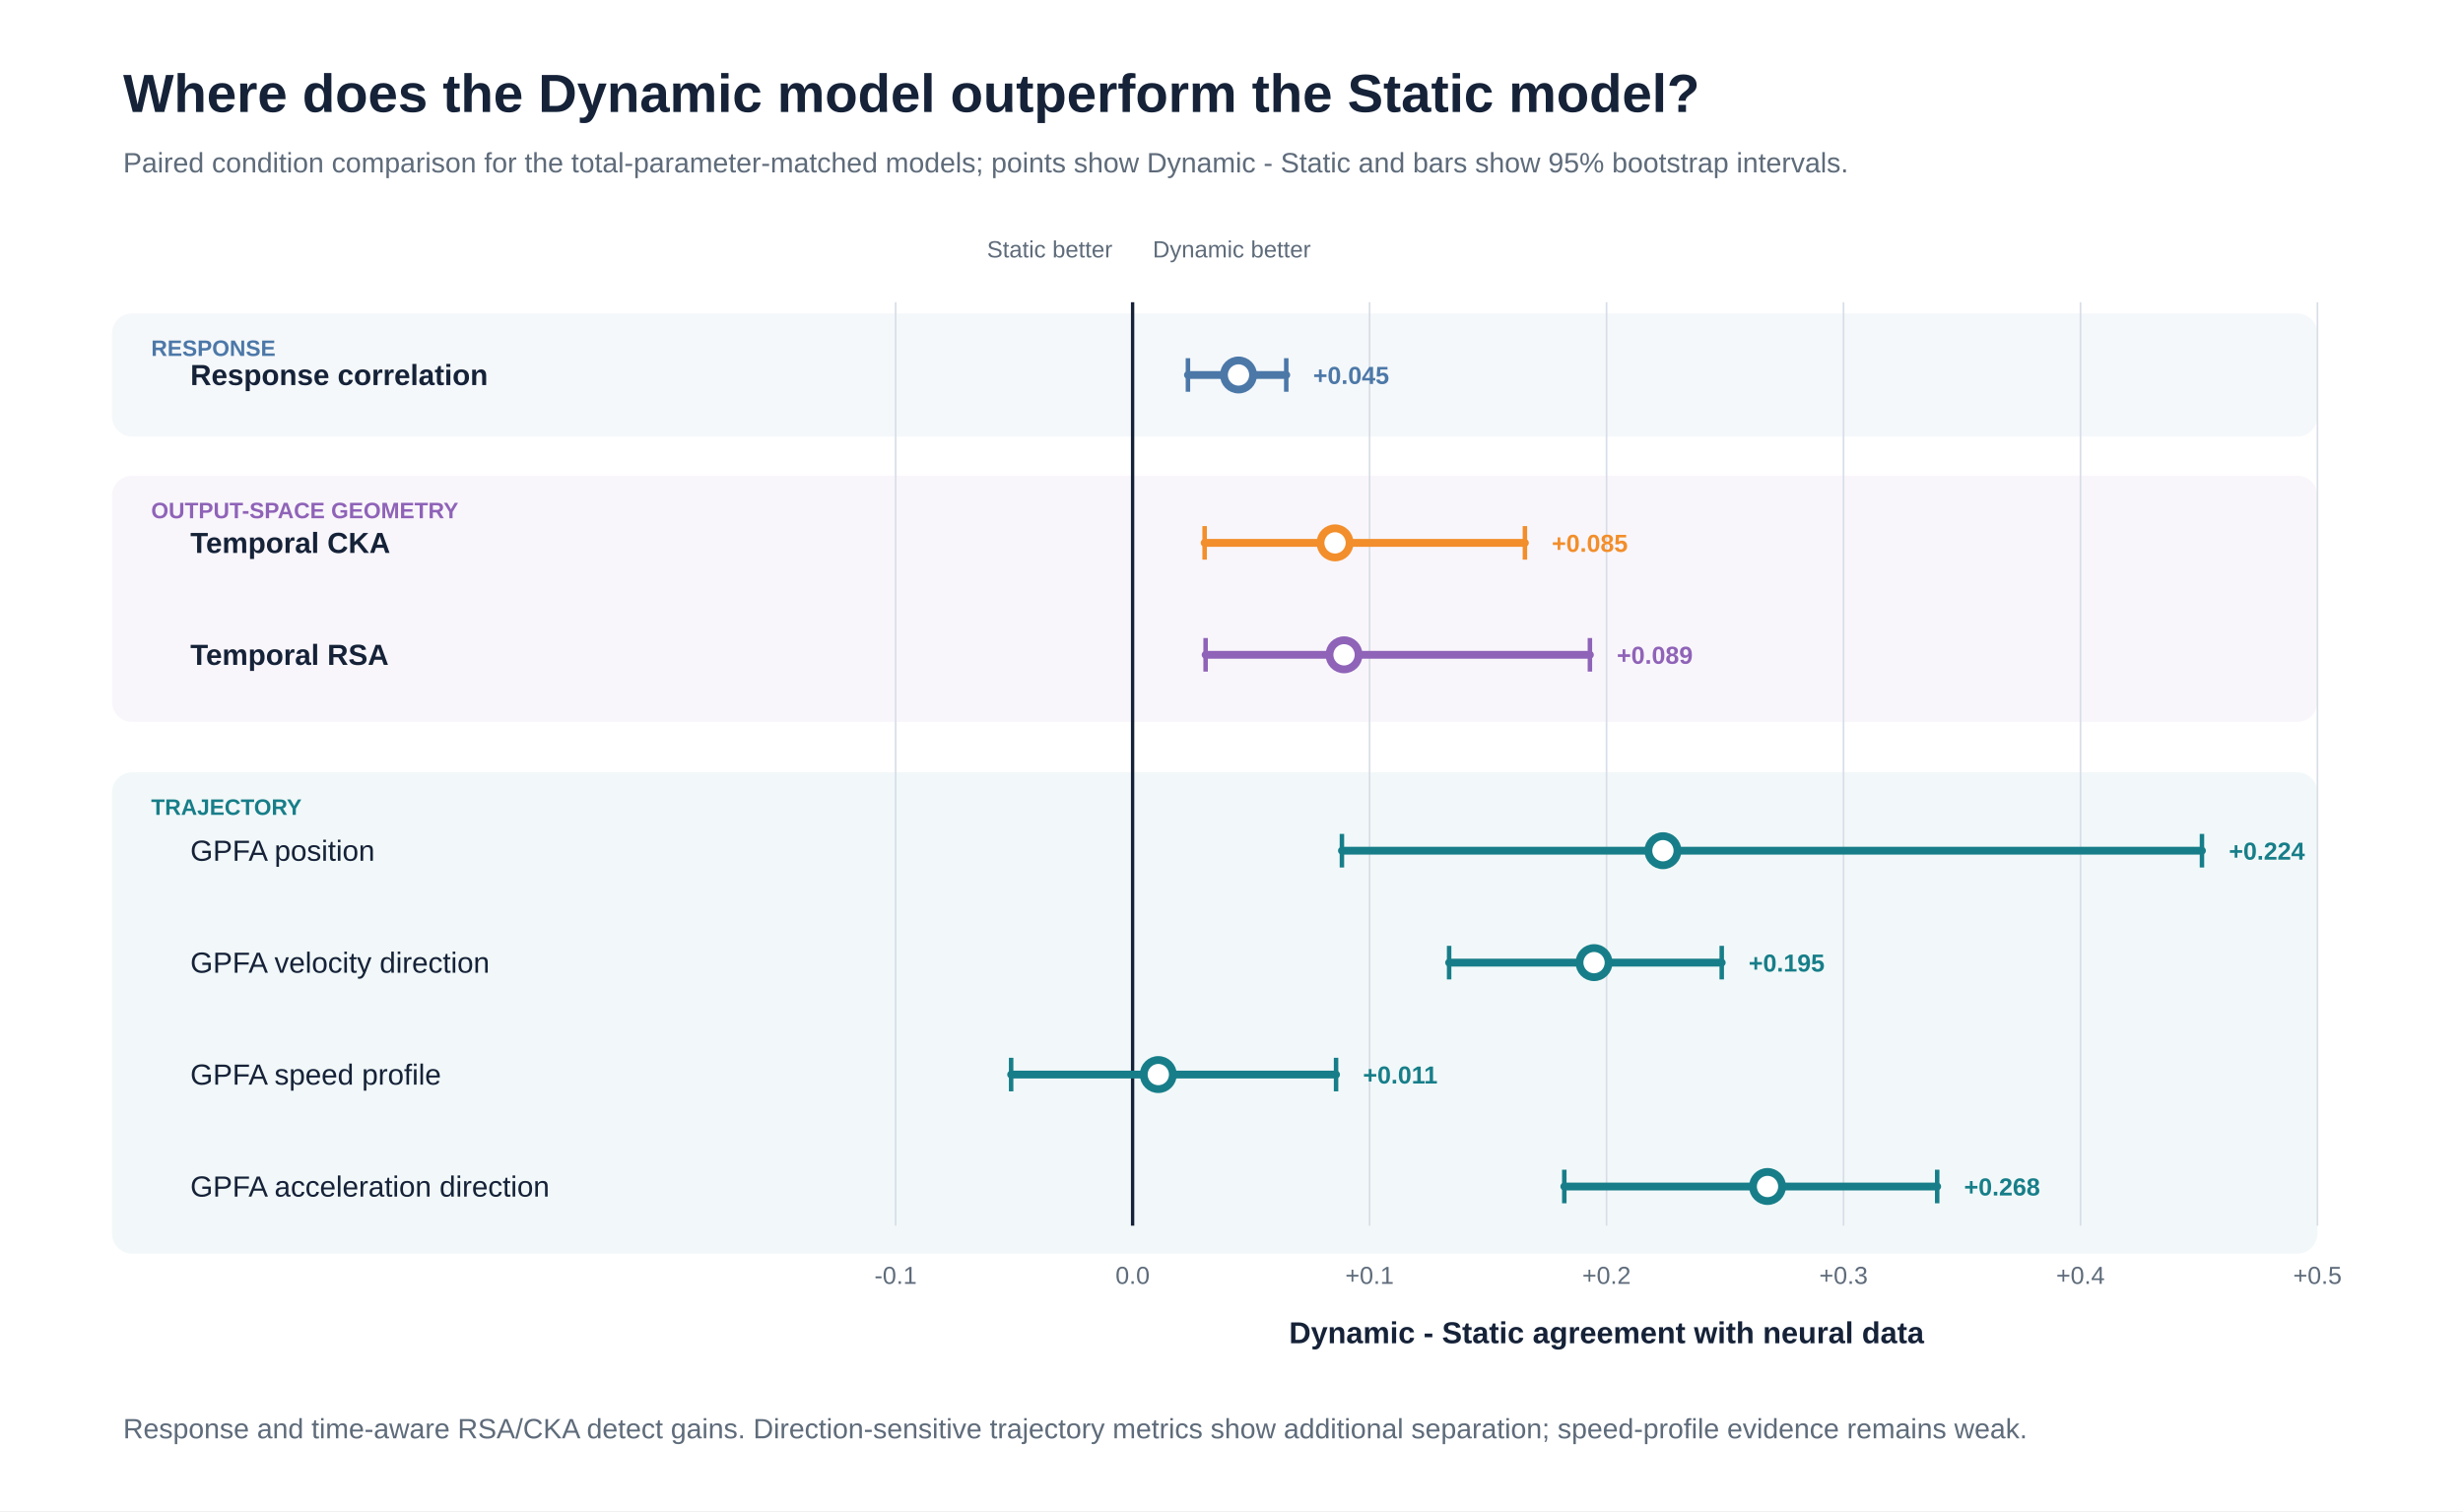
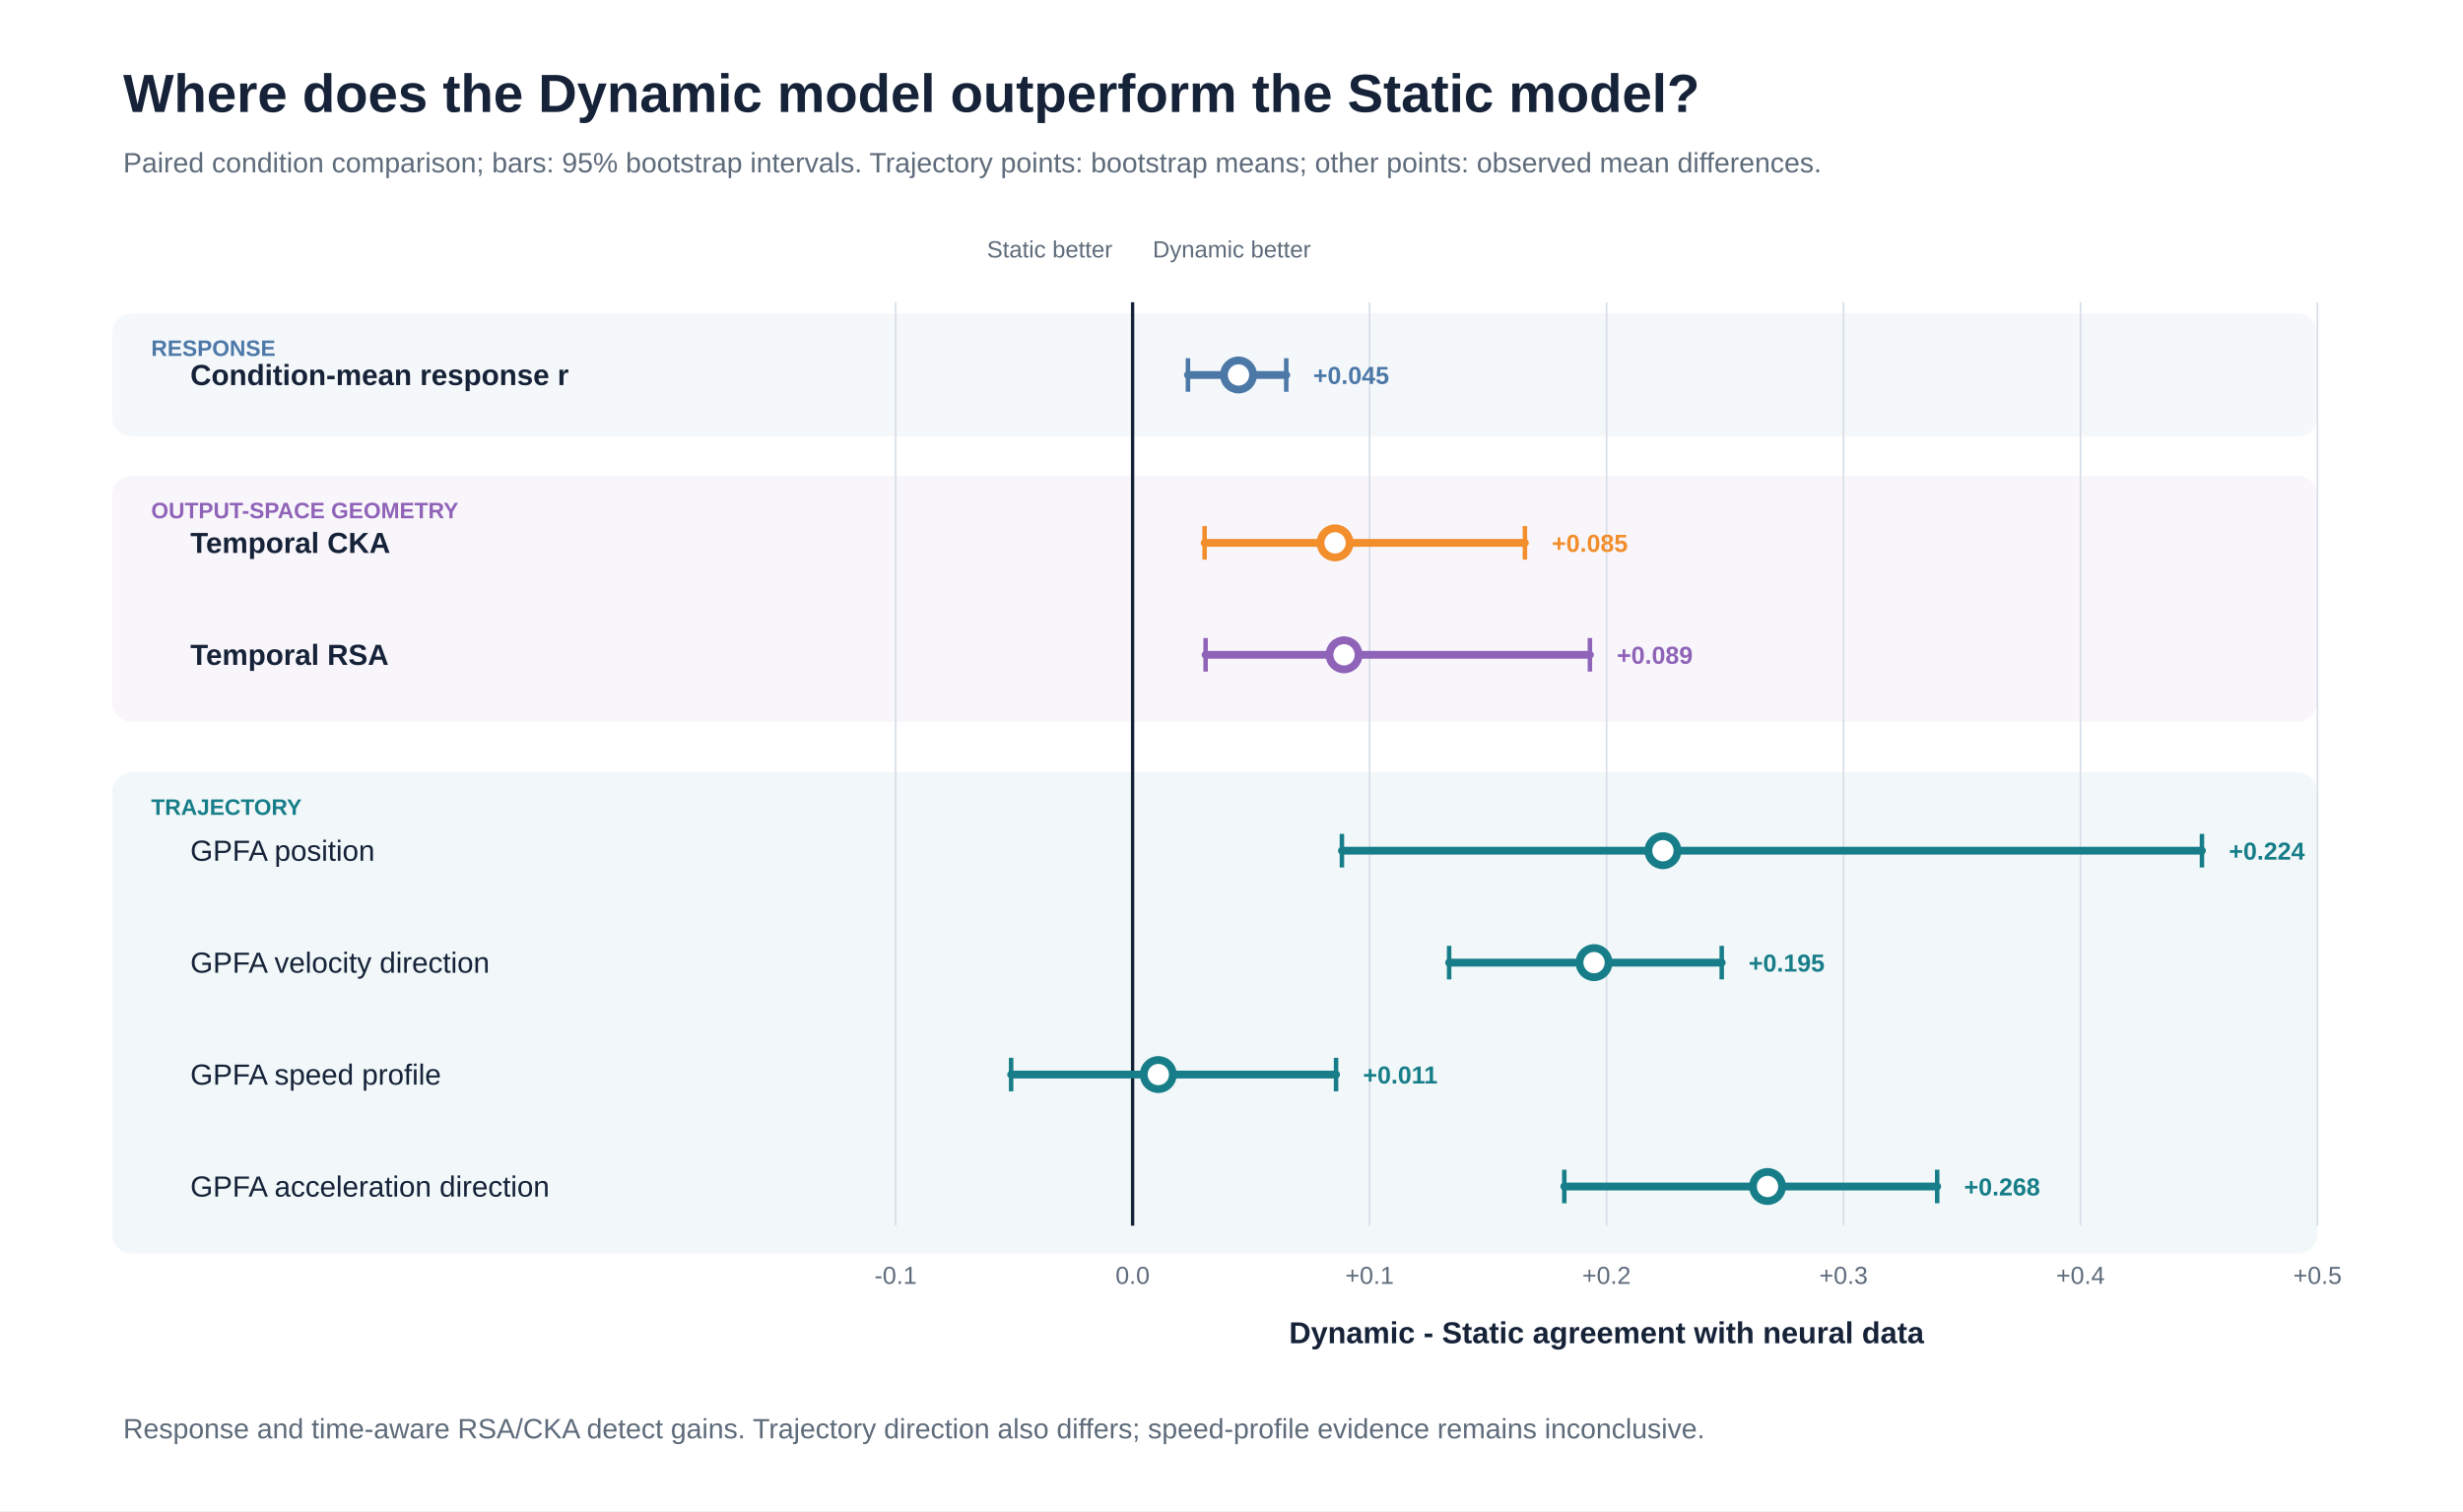
<svg xmlns="http://www.w3.org/2000/svg" width="2200" height="1350" viewBox="0 0 2200 1350" role="img" aria-labelledby="title desc">
  <defs>
    <filter id="shadow" x="-20%" y="-20%" width="140%" height="150%">
      <feDropShadow dx="0" dy="4" stdDeviation="5" flood-color="#152238" flood-opacity="0.10" />
    </filter>
    <marker id="arrow" viewBox="0 0 10 10" refX="8" refY="5" markerWidth="7" markerHeight="7" orient="auto">
      <path d="M 0 0 L 10 5 L 0 10 z" fill="#5E6B7A" />
    </marker>
    <pattern id="hatch" width="10" height="10" patternUnits="userSpaceOnUse" patternTransform="rotate(45)">
      <line x1="0" y1="0" x2="0" y2="10" stroke="#177E89" stroke-width="3" opacity="0.45" />
    </pattern>
  </defs>
  <rect width="100%" height="100%" fill="#FFFFFF" />
  <style>
    text { font-family: Arial, Helvetica, sans-serif; }
    .axis { font-size: 24px; fill: #5E6B7A; }
    .value { font-size: 24px; font-weight: 700; fill: #152238; }
  </style>
  <text x="110" y="100" text-anchor="start" font-size="48" font-weight="700" fill="#152238" class="">
    <tspan x="110" dy="0">Where does the Dynamic model outperform the Static model?</tspan>
  </text>
  <text x="110" y="154" text-anchor="start" font-size="25" font-weight="400" fill="#5E6B7A" class="">
-     <tspan x="110" dy="0">Paired condition comparison for the total-parameter-matched models; points show Dynamic - Static and bars show 95% bootstrap intervals.</tspan>
+     <tspan x="110" dy="0">Paired condition comparison; bars: 95% bootstrap intervals. Trajectory points: bootstrap means; other points: observed mean differences.</tspan>
  </text>
  <rect x="100" y="280" width="1970" height="110" rx="18" fill="#4C78A8" opacity="0.055" />
  <text x="135" y="318" font-size="20" font-weight="700" fill="#4C78A8">RESPONSE</text>
  <rect x="100" y="425" width="1970" height="220" rx="18" fill="#8F63B8" opacity="0.055" />
  <text x="135" y="463" font-size="20" font-weight="700" fill="#8F63B8">OUTPUT-SPACE GEOMETRY</text>
  <rect x="100" y="690" width="1970" height="430" rx="18" fill="#177E89" opacity="0.055" />
  <text x="135" y="728" font-size="20" font-weight="700" fill="#177E89">TRAJECTORY</text>
  <line x1="800" y1="270" x2="800" y2="1095" stroke="#D7DEE7" stroke-width="1.5" />
  <text x="800" y="1147" text-anchor="middle" font-size="22" fill="#5E6B7A">-0.1</text>
  <line x1="1011.667" y1="270" x2="1011.667" y2="1095" stroke="#152238" stroke-width="3" />
  <text x="1011.667" y="1147" text-anchor="middle" font-size="22" fill="#5E6B7A">0.0</text>
  <line x1="1223.333" y1="270" x2="1223.333" y2="1095" stroke="#D7DEE7" stroke-width="1.5" />
  <text x="1223.333" y="1147" text-anchor="middle" font-size="22" fill="#5E6B7A">+0.1</text>
  <line x1="1435" y1="270" x2="1435" y2="1095" stroke="#D7DEE7" stroke-width="1.5" />
  <text x="1435" y="1147" text-anchor="middle" font-size="22" fill="#5E6B7A">+0.2</text>
  <line x1="1646.667" y1="270" x2="1646.667" y2="1095" stroke="#D7DEE7" stroke-width="1.5" />
  <text x="1646.667" y="1147" text-anchor="middle" font-size="22" fill="#5E6B7A">+0.3</text>
  <line x1="1858.333" y1="270" x2="1858.333" y2="1095" stroke="#D7DEE7" stroke-width="1.5" />
  <text x="1858.333" y="1147" text-anchor="middle" font-size="22" fill="#5E6B7A">+0.4</text>
  <line x1="2070" y1="270" x2="2070" y2="1095" stroke="#D7DEE7" stroke-width="1.5" />
  <text x="2070" y="1147" text-anchor="middle" font-size="22" fill="#5E6B7A">+0.5</text>
-   <text x="170" y="344" font-size="26" font-weight="700" fill="#152238">Response correlation</text>
+   <text x="170" y="344" font-size="26" font-weight="700" fill="#152238">Condition-mean response r</text>
  <line x1="1061.091" y1="335" x2="1148.911" y2="335" stroke="#4C78A8" stroke-width="7" stroke-linecap="round" />
  <line x1="1061.091" y1="320" x2="1061.091" y2="350" stroke="#4C78A8" stroke-width="4" />
  <line x1="1148.911" y1="320" x2="1148.911" y2="350" stroke="#4C78A8" stroke-width="4" />
  <circle cx="1106.261" cy="335" r="13" fill="#FFFFFF" stroke="#4C78A8" stroke-width="7" />
  <text x="1172.911" y="343" font-size="22" font-weight="700" fill="#4C78A8">+0.045</text>
  <text x="170" y="494" font-size="26" font-weight="700" fill="#152238">Temporal CKA</text>
  <line x1="1075.992" y1="485" x2="1362.081" y2="485" stroke="#F28E2B" stroke-width="7" stroke-linecap="round" />
  <line x1="1075.992" y1="470" x2="1075.992" y2="500" stroke="#F28E2B" stroke-width="4" />
  <line x1="1362.081" y1="470" x2="1362.081" y2="500" stroke="#F28E2B" stroke-width="4" />
  <circle cx="1192.494" cy="485" r="13" fill="#FFFFFF" stroke="#F28E2B" stroke-width="7" />
  <text x="1386.081" y="493" font-size="22" font-weight="700" fill="#F28E2B">+0.085</text>
  <text x="170" y="594" font-size="26" font-weight="700" fill="#152238">Temporal RSA</text>
  <line x1="1076.881" y1="585" x2="1420.141" y2="585" stroke="#8F63B8" stroke-width="7" stroke-linecap="round" />
  <line x1="1076.881" y1="570" x2="1076.881" y2="600" stroke="#8F63B8" stroke-width="4" />
  <line x1="1420.141" y1="570" x2="1420.141" y2="600" stroke="#8F63B8" stroke-width="4" />
  <circle cx="1200.537" cy="585" r="13" fill="#FFFFFF" stroke="#8F63B8" stroke-width="7" />
  <text x="1444.141" y="593" font-size="22" font-weight="700" fill="#8F63B8">+0.089</text>
  <text x="170" y="769" font-size="26" font-weight="500" fill="#152238">GPFA position</text>
  <line x1="1198.632" y1="760" x2="1966.834" y2="760" stroke="#177E89" stroke-width="7" stroke-linecap="round" />
  <line x1="1198.632" y1="745" x2="1198.632" y2="775" stroke="#177E89" stroke-width="4" />
  <line x1="1966.834" y1="745" x2="1966.834" y2="775" stroke="#177E89" stroke-width="4" />
  <circle cx="1485.377" cy="760" r="13" fill="#FFFFFF" stroke="#177E89" stroke-width="7" />
  <text x="1990.834" y="768" font-size="22" font-weight="700" fill="#177E89">+0.224</text>
  <text x="170" y="869" font-size="26" font-weight="500" fill="#152238">GPFA velocity direction</text>
  <line x1="1294.39" y1="860" x2="1537.891" y2="860" stroke="#177E89" stroke-width="7" stroke-linecap="round" />
  <line x1="1294.39" y1="845" x2="1294.39" y2="875" stroke="#177E89" stroke-width="4" />
  <line x1="1537.891" y1="845" x2="1537.891" y2="875" stroke="#177E89" stroke-width="4" />
  <circle cx="1423.845" cy="860" r="13" fill="#FFFFFF" stroke="#177E89" stroke-width="7" />
  <text x="1561.891" y="868" font-size="22" font-weight="700" fill="#177E89">+0.195</text>
  <text x="170" y="969" font-size="26" font-weight="500" fill="#152238">GPFA speed profile</text>
  <line x1="903.166" y1="960" x2="1193.404" y2="960" stroke="#177E89" stroke-width="7" stroke-linecap="round" />
  <line x1="903.166" y1="945" x2="903.166" y2="975" stroke="#177E89" stroke-width="4" />
  <line x1="1193.404" y1="945" x2="1193.404" y2="975" stroke="#177E89" stroke-width="4" />
  <circle cx="1034.611" cy="960" r="13" fill="#FFFFFF" stroke="#177E89" stroke-width="7" />
  <text x="1217.404" y="968" font-size="22" font-weight="700" fill="#177E89">+0.011</text>
  <text x="170" y="1069" font-size="26" font-weight="500" fill="#152238">GPFA acceleration direction</text>
  <line x1="1397.26" y1="1060" x2="1730.338" y2="1060" stroke="#177E89" stroke-width="7" stroke-linecap="round" />
  <line x1="1397.26" y1="1045" x2="1397.26" y2="1075" stroke="#177E89" stroke-width="4" />
  <line x1="1730.338" y1="1045" x2="1730.338" y2="1075" stroke="#177E89" stroke-width="4" />
  <circle cx="1578.785" cy="1060" r="13" fill="#FFFFFF" stroke="#177E89" stroke-width="7" />
  <text x="1754.338" y="1068" font-size="22" font-weight="700" fill="#177E89">+0.268</text>
  <text x="1435" y="1200" text-anchor="middle" font-size="27" font-weight="700" fill="#152238">Dynamic - Static agreement with neural data</text>
  <text x="993.667" y="230" text-anchor="end" font-size="21" fill="#5E6B7A">Static better</text>
  <text x="1029.667" y="230" font-size="21" fill="#5E6B7A">Dynamic better</text>
  <text x="110" y="1285" text-anchor="start" font-size="25" font-weight="400" fill="#5E6B7A" class="">
-     <tspan x="110" dy="0">Response and time-aware RSA/CKA detect gains. Direction-sensitive trajectory metrics show additional separation; speed-profile evidence remains weak.</tspan>
+     <tspan x="110" dy="0">Response and time-aware RSA/CKA detect gains. Trajectory direction also differs; speed-profile evidence remains inconclusive.</tspan>
  </text>
</svg>
